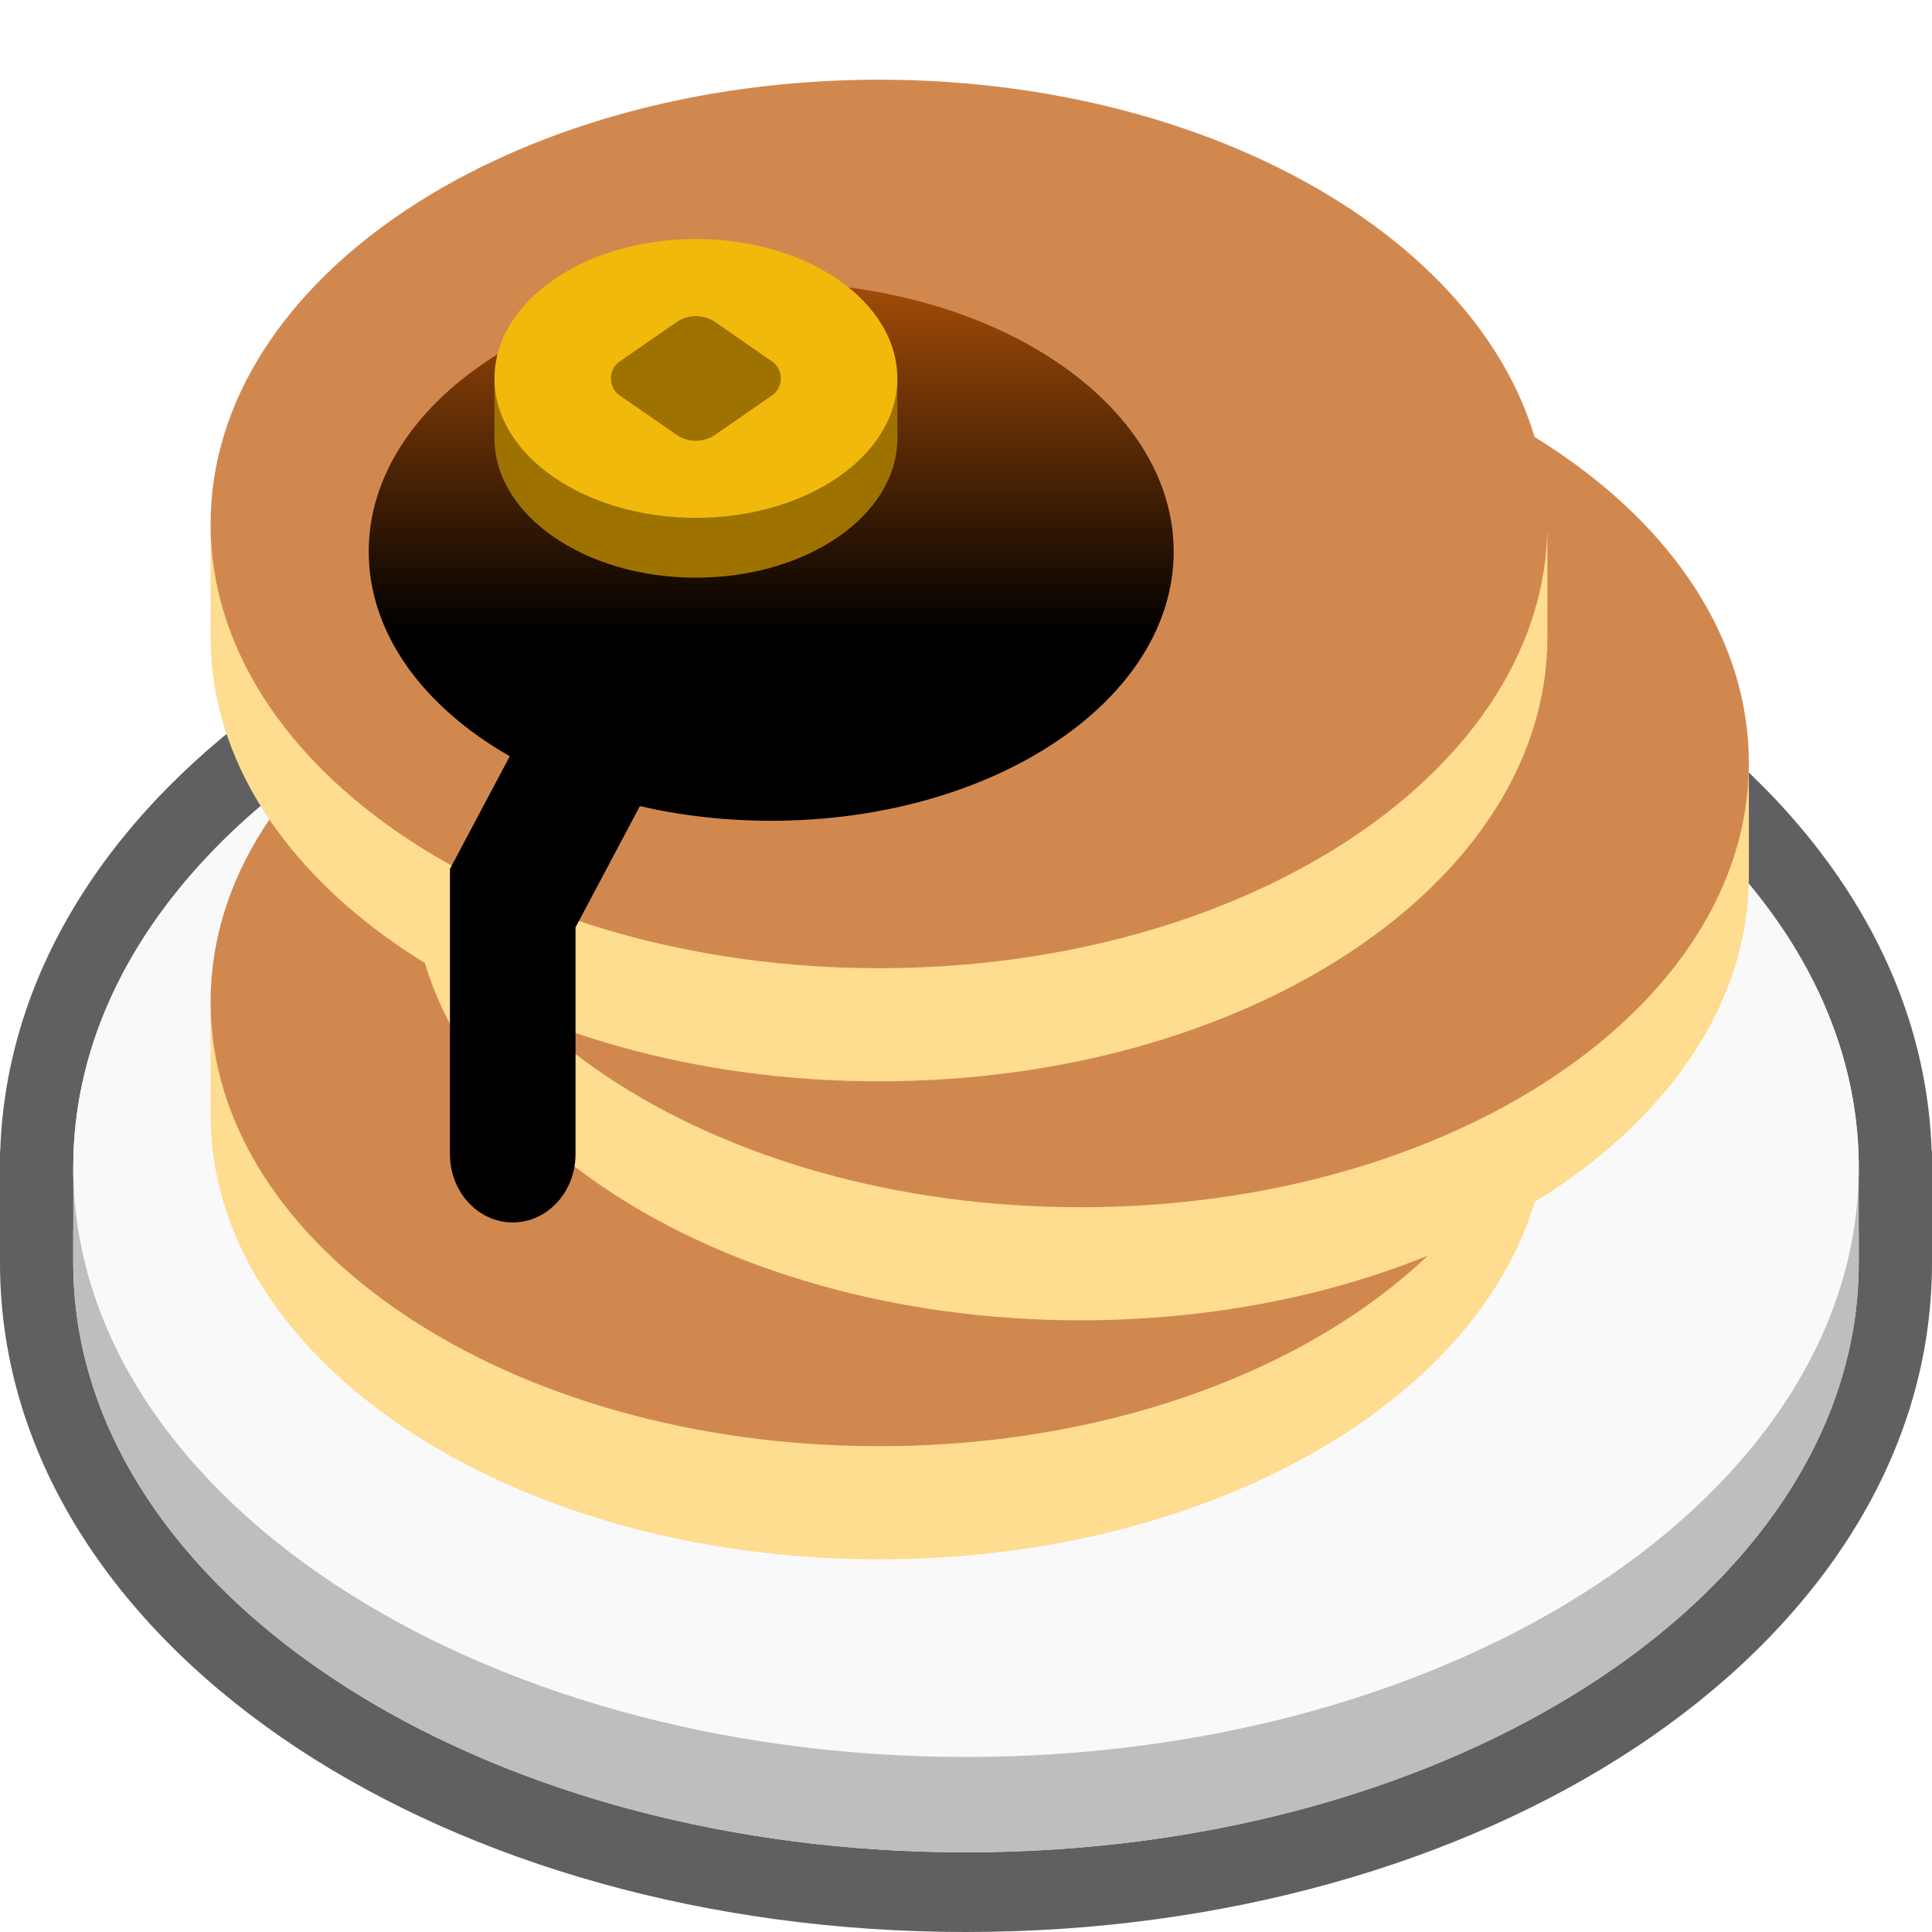
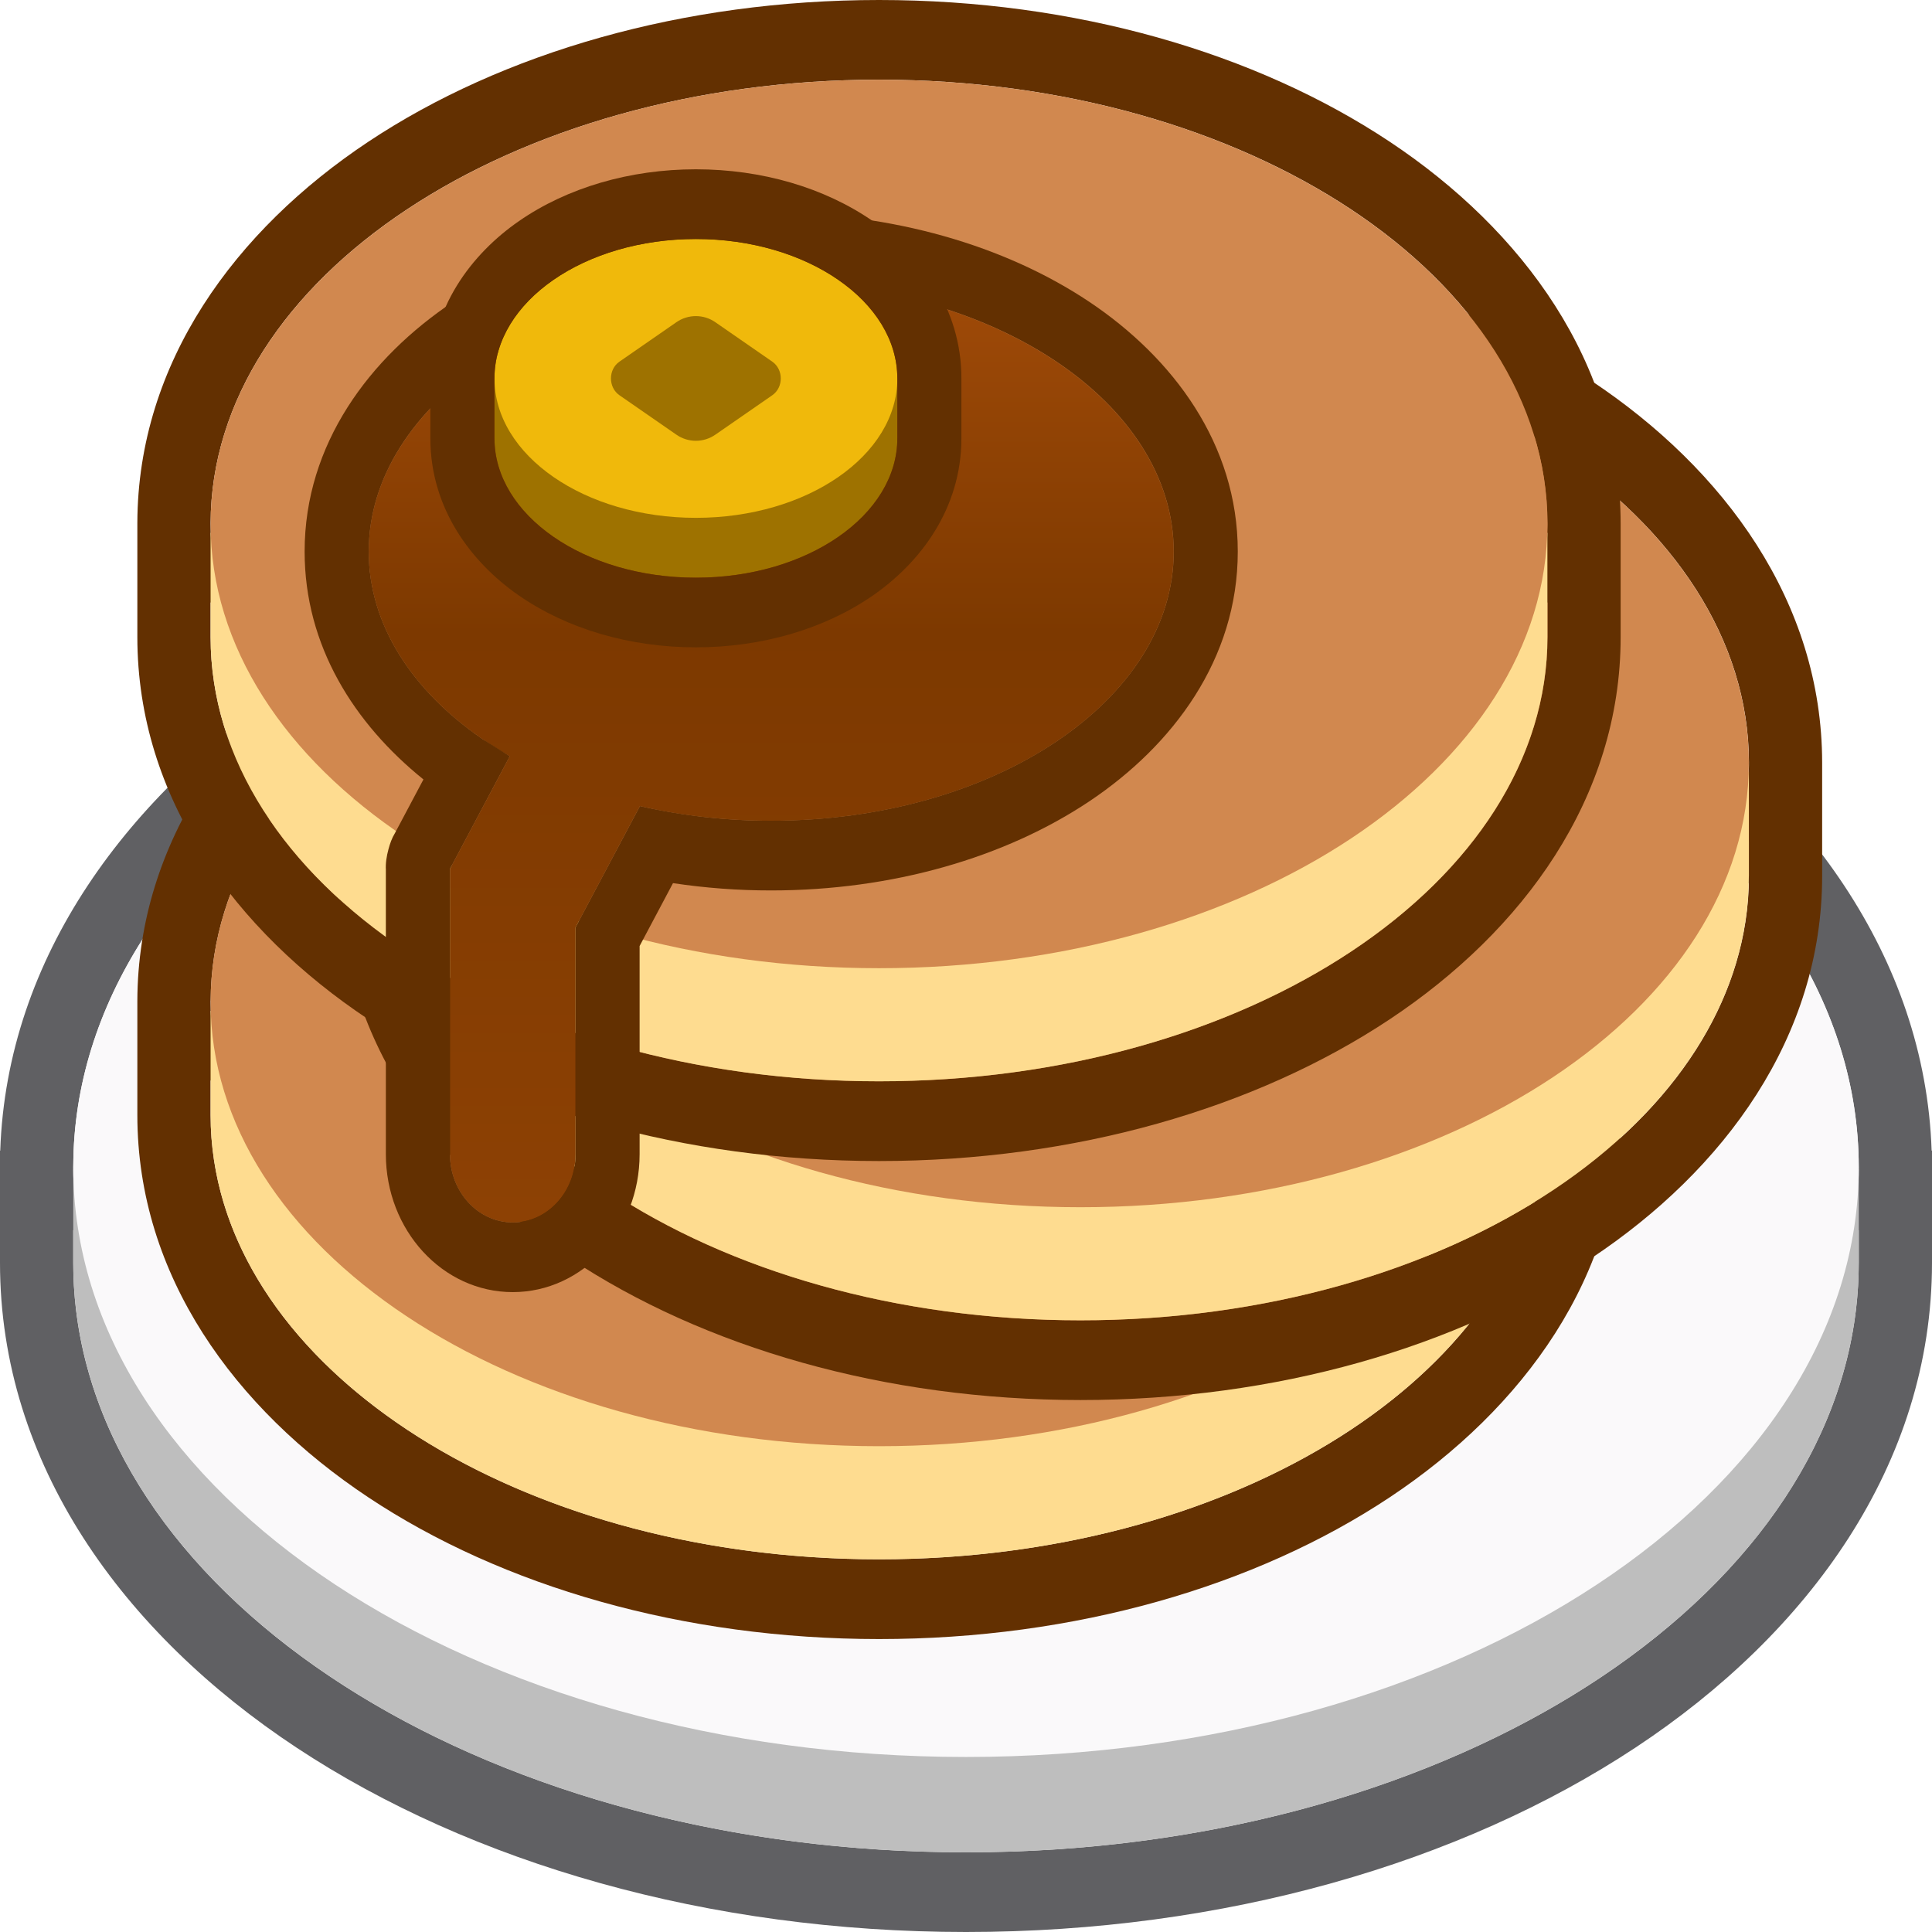
<svg xmlns="http://www.w3.org/2000/svg" width="64" height="64" fill="none">
-   <style>.B{fill-rule:evenodd}.C{fill:#00000}.D{fill:#fedc90}.E{fill:#d1884f}</style>
+   <style>.B{fill-rule:evenodd}.C{fill:#633001}.D{fill:#fedc90}.E{fill:#d1884f}</style>
  <path d="M2.438 38.115l-.012.556c0 .704.056 1.398.166 2.083h-.166v1.077a13.12 13.12 0 0 0 .093 1.562C3.725 53.45 16.463 61.36 32 61.36s28.275-7.912 29.48-17.967a13.11 13.11 0 0 0 .093-1.562v-1.077h-.166a13.13 13.13 0 0 0 .166-2.083 13.2 13.2 0 0 0-.012-.556C61.116 27.587 48.05 19.143 32 19.143S2.884 27.587 2.438 38.115zm-2.43 0c.22-6.424 4.233-11.82 9.82-15.51 5.79-3.824 13.635-6.103 22.17-6.103s16.38 2.28 22.17 6.103c5.586 3.69 9.6 9.085 9.82 15.51H64v3.716c0 6.67-4.082 12.27-9.83 16.065C48.38 61.72 40.536 64 32 64s-16.38-2.28-22.17-6.103C4.082 54.102 0 48.5 0 41.832v-3.716h.01z" fill="#606063" class="B" />
  <path d="M61.574 41.832c0 10.786-13.24 19.53-29.574 19.53S2.427 52.618 2.427 41.832V38.74h59.147v3.092z" fill="#bebebe" />
  <path d="M61.574 38.672c0 10.786-13.24 19.53-29.574 19.53S2.427 49.458 2.427 38.672 15.667 19.143 32 19.143s29.574 8.743 29.574 19.53z" fill="#faf9fa" />
  <path d="M6.977 33.155v.037a10.01 10.01 0 0 0 .345 2.602h-.345v1.144c0 .505.038 1.004.113 1.495 1.127 7.426 10.56 13.22 22.03 13.22s20.902-5.796 22.03-13.22a9.95 9.95 0 0 0 .113-1.495v-1.144h-.345a10.02 10.02 0 0 0 .345-2.53v-.073-.037c-.03-8.11-9.932-14.68-22.142-14.68s-22.112 6.57-22.142 14.68zm-2.427 0h0v3.783c0 5.33 3.24 9.73 7.646 12.66 4.447 2.956 10.436 4.698 16.922 4.698s12.475-1.742 16.922-4.698c4.405-2.928 7.646-7.327 7.646-12.66v-3.746c0-5.33-3.24-9.73-7.646-12.658-4.447-2.956-10.436-4.698-16.922-4.698s-12.475 1.742-16.922 4.698c-4.395 2.92-7.632 7.307-7.646 12.622z" class="B C" />
  <path d="M51.26 36.938c0 8.128-9.913 14.717-22.142 14.717S6.976 45.066 6.976 36.938v-3.453H51.26v3.453z" class="D" />
  <path d="M51.26 33.19c0 8.128-9.913 14.717-22.142 14.717S6.976 41.32 6.976 33.19 16.9 18.474 29.118 18.474 51.26 25.063 51.26 33.19z" class="E" />
  <path d="M13.65 25.237v.037a10.01 10.01 0 0 0 .345 2.602h-.345v1.144c0 .505.038 1.004.113 1.495 1.127 7.426 10.56 13.222 22.03 13.222s20.902-5.796 22.03-13.222a9.96 9.96 0 0 0 .113-1.495v-1.144h-.345c.22-.822.34-1.667.345-2.53v-.073-.037c-.03-8.11-9.932-14.68-22.142-14.68s-22.112 6.57-22.142 14.68zm-2.426 0h0v3.783c0 5.33 3.24 9.73 7.647 12.66 4.447 2.956 10.436 4.698 16.922 4.698s12.475-1.742 16.922-4.698c4.405-2.928 7.646-7.327 7.646-12.66v-3.746c0-5.33-3.24-9.73-7.646-12.66-4.447-2.956-10.436-4.698-16.922-4.698S23.316 9.66 18.87 12.615c-4.395 2.92-7.632 7.307-7.646 12.622z" class="B C" />
  <path d="M57.933 29.02c0 8.128-9.913 14.717-22.142 14.717S13.65 37.148 13.65 29.02v-3.453h44.284v3.453z" class="D" />
  <path d="M57.933 25.274c0 8.128-9.913 14.717-22.142 14.717S13.65 33.402 13.65 25.274s9.913-14.717 22.142-14.717 22.142 6.59 22.142 14.717z" class="E" />
  <path d="M6.977 17.32v.037a10.01 10.01 0 0 0 .345 2.602h-.345v1.144c0 .505.038 1.004.113 1.495 1.127 7.426 10.56 13.22 22.03 13.22s20.902-5.796 22.03-13.22a9.95 9.95 0 0 0 .113-1.495V19.96h-.345a10.02 10.02 0 0 0 .345-2.53v-.073-.037C51.23 9.208 41.33 2.64 29.12 2.64S7.006 9.208 6.977 17.32zm-2.427 0h0v3.783c0 5.33 3.24 9.73 7.646 12.66 4.447 2.956 10.436 4.698 16.922 4.698s12.475-1.742 16.922-4.698c4.405-2.928 7.646-7.327 7.646-12.66v-3.746c0-5.33-3.24-9.73-7.646-12.66C41.594 1.742 35.605 0 29.12 0S16.643 1.742 12.197 4.698C7.802 7.62 4.565 12.005 4.55 17.32z" class="B C" />
  <path d="M51.26 21.103c0 8.128-9.913 14.717-22.142 14.717S6.976 29.23 6.976 21.103V17.65H51.26v3.453z" class="D" />
  <path d="M51.26 17.356c0 8.128-9.913 14.717-22.142 14.717S6.976 25.484 6.976 17.356 16.9 2.64 29.118 2.64 51.26 9.228 51.26 17.356z" class="E" />
  <g class="B">
    <path d="M12.214 18.272c0 2.714 1.813 5.144 4.673 6.78l-1.982 3.733v9.448c0 1.25.93 2.262 2.08 2.262s2.08-1.013 2.08-2.262V30.72l2.132-4.016c1.363.314 2.827.485 4.35.485 7.364 0 13.333-3.992 13.333-8.916S32.9 9.356 25.547 9.356s-13.333 3.992-13.333 8.916z" fill="url(#A)" />
    <path d="M16.887 25.05l-.91-.572c-2.33-1.605-3.762-3.794-3.762-6.207 0-4.924 5.97-8.916 13.333-8.916s13.333 3.992 13.333 8.916-5.97 8.916-13.333 8.916a19.39 19.39 0 0 1-4.35-.485l-2.132 4.016v7.514c0 1.25-.93 2.262-2.08 2.262s-2.08-1.013-2.08-2.262v-9.448l1.982-3.733zm-4.105 3.773v9.408c0 2.525 1.882 4.572 4.203 4.572s4.203-2.047 4.203-4.57v-6.895l1.106-2.083a21.73 21.73 0 0 0 3.253.242c4 0 7.74-1.082 10.54-2.953 2.764-1.848 4.916-4.708 4.916-8.272S38.85 11.85 36.087 10c-2.798-1.87-6.53-2.953-10.54-2.953S17.805 8.13 15.007 10c-2.764 1.848-4.916 4.708-4.916 8.27 0 3.128 1.647 5.704 3.936 7.55l-.945 1.78c-.1.164-.162.34-.213.53-.062.228-.1.462-.086.694z" class="C" />
  </g>
  <g fill="#9e7200">
    <path d="M16.38 14.516c0 2.55 2.988 4.62 6.673 4.62s6.673-2.068 6.673-4.62-2.988-4.62-6.673-4.62-6.673 2.068-6.673 4.62z" />
    <path d="M16.38 12.536h13.346v1.98H16.38v-1.98z" />
  </g>
  <path d="M16.38 12.536c0 2.55 2.988 4.618 6.673 4.618s6.673-2.068 6.673-4.618-2.988-4.62-6.673-4.62-6.673 2.068-6.673 4.62z" fill="#f0b90b" />
  <path d="M20.52 11.98l1.88-1.302a1.13 1.13 0 0 1 1.303 0l1.88 1.302c.375.26.375.854 0 1.113l-1.88 1.302a1.13 1.13 0 0 1-1.303 0l-1.88-1.302c-.375-.26-.375-.854 0-1.113z" fill="#9e7200" />
  <path d="M17.194 7.322c1.597-1.106 3.674-1.714 5.858-1.714s4.26.608 5.858 1.714c1.572 1.088 2.938 2.875 2.938 5.214v1.98c0 2.34-1.366 4.126-2.938 5.214-1.597 1.105-3.674 1.714-5.858 1.714s-4.26-.608-5.858-1.714c-1.572-1.088-2.938-2.875-2.938-5.214v-1.98c0-2.34 1.366-4.126 2.938-5.214zm5.858.596c-3.685 0-6.673 2.068-6.673 4.62v1.98c0 2.55 2.988 4.62 6.673 4.62s6.673-2.068 6.673-4.62v-1.98c0-2.55-2.988-4.62-6.673-4.62z" class="B C" />
  <defs>
    <linearGradient id="A" x1="25.691" y1="9.655" x2="25.691" y2="40.261" gradientUnits="userSpaceOnUse">
      <stop stop-color="#9f4a08" />
-       <stop offset=".37" stop-color="#00000" />
-       <stop offset="1" stop-color="#00000" />
+       <stop offset=".37" stop-color="#7d3900" />
+       <stop offset="1" stop-color="#8d4104" />
    </linearGradient>
  </defs>
</svg>
